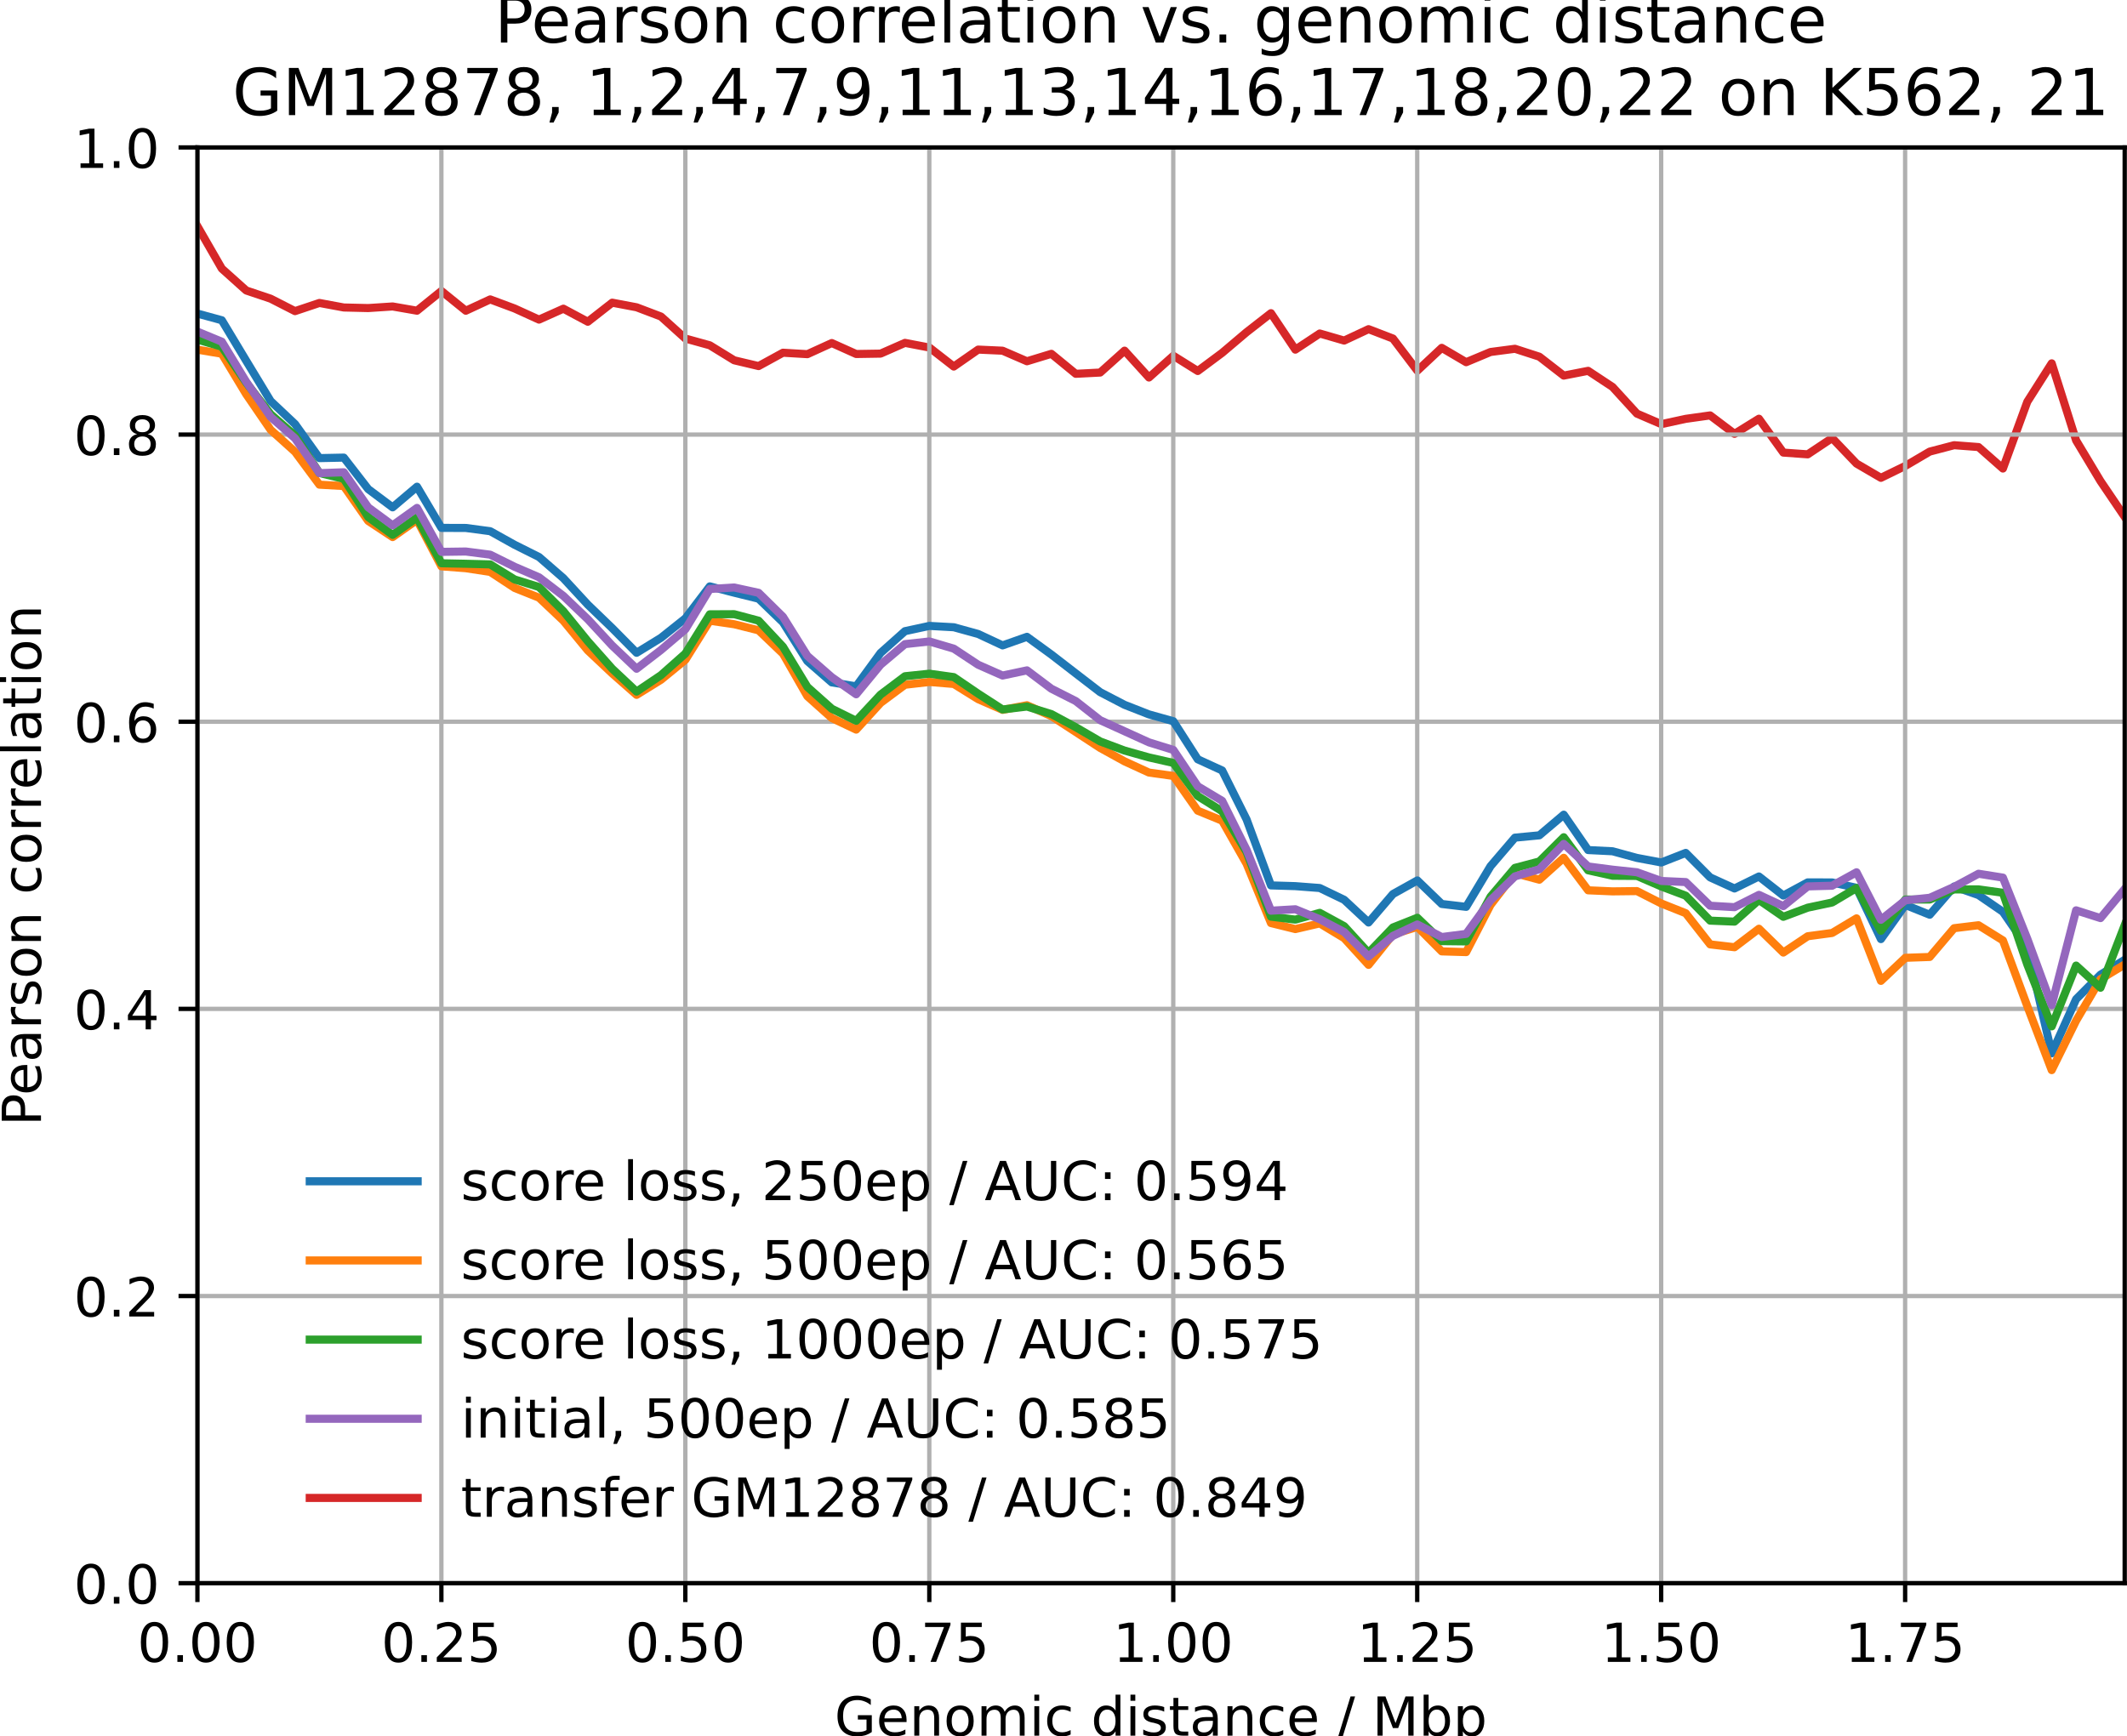
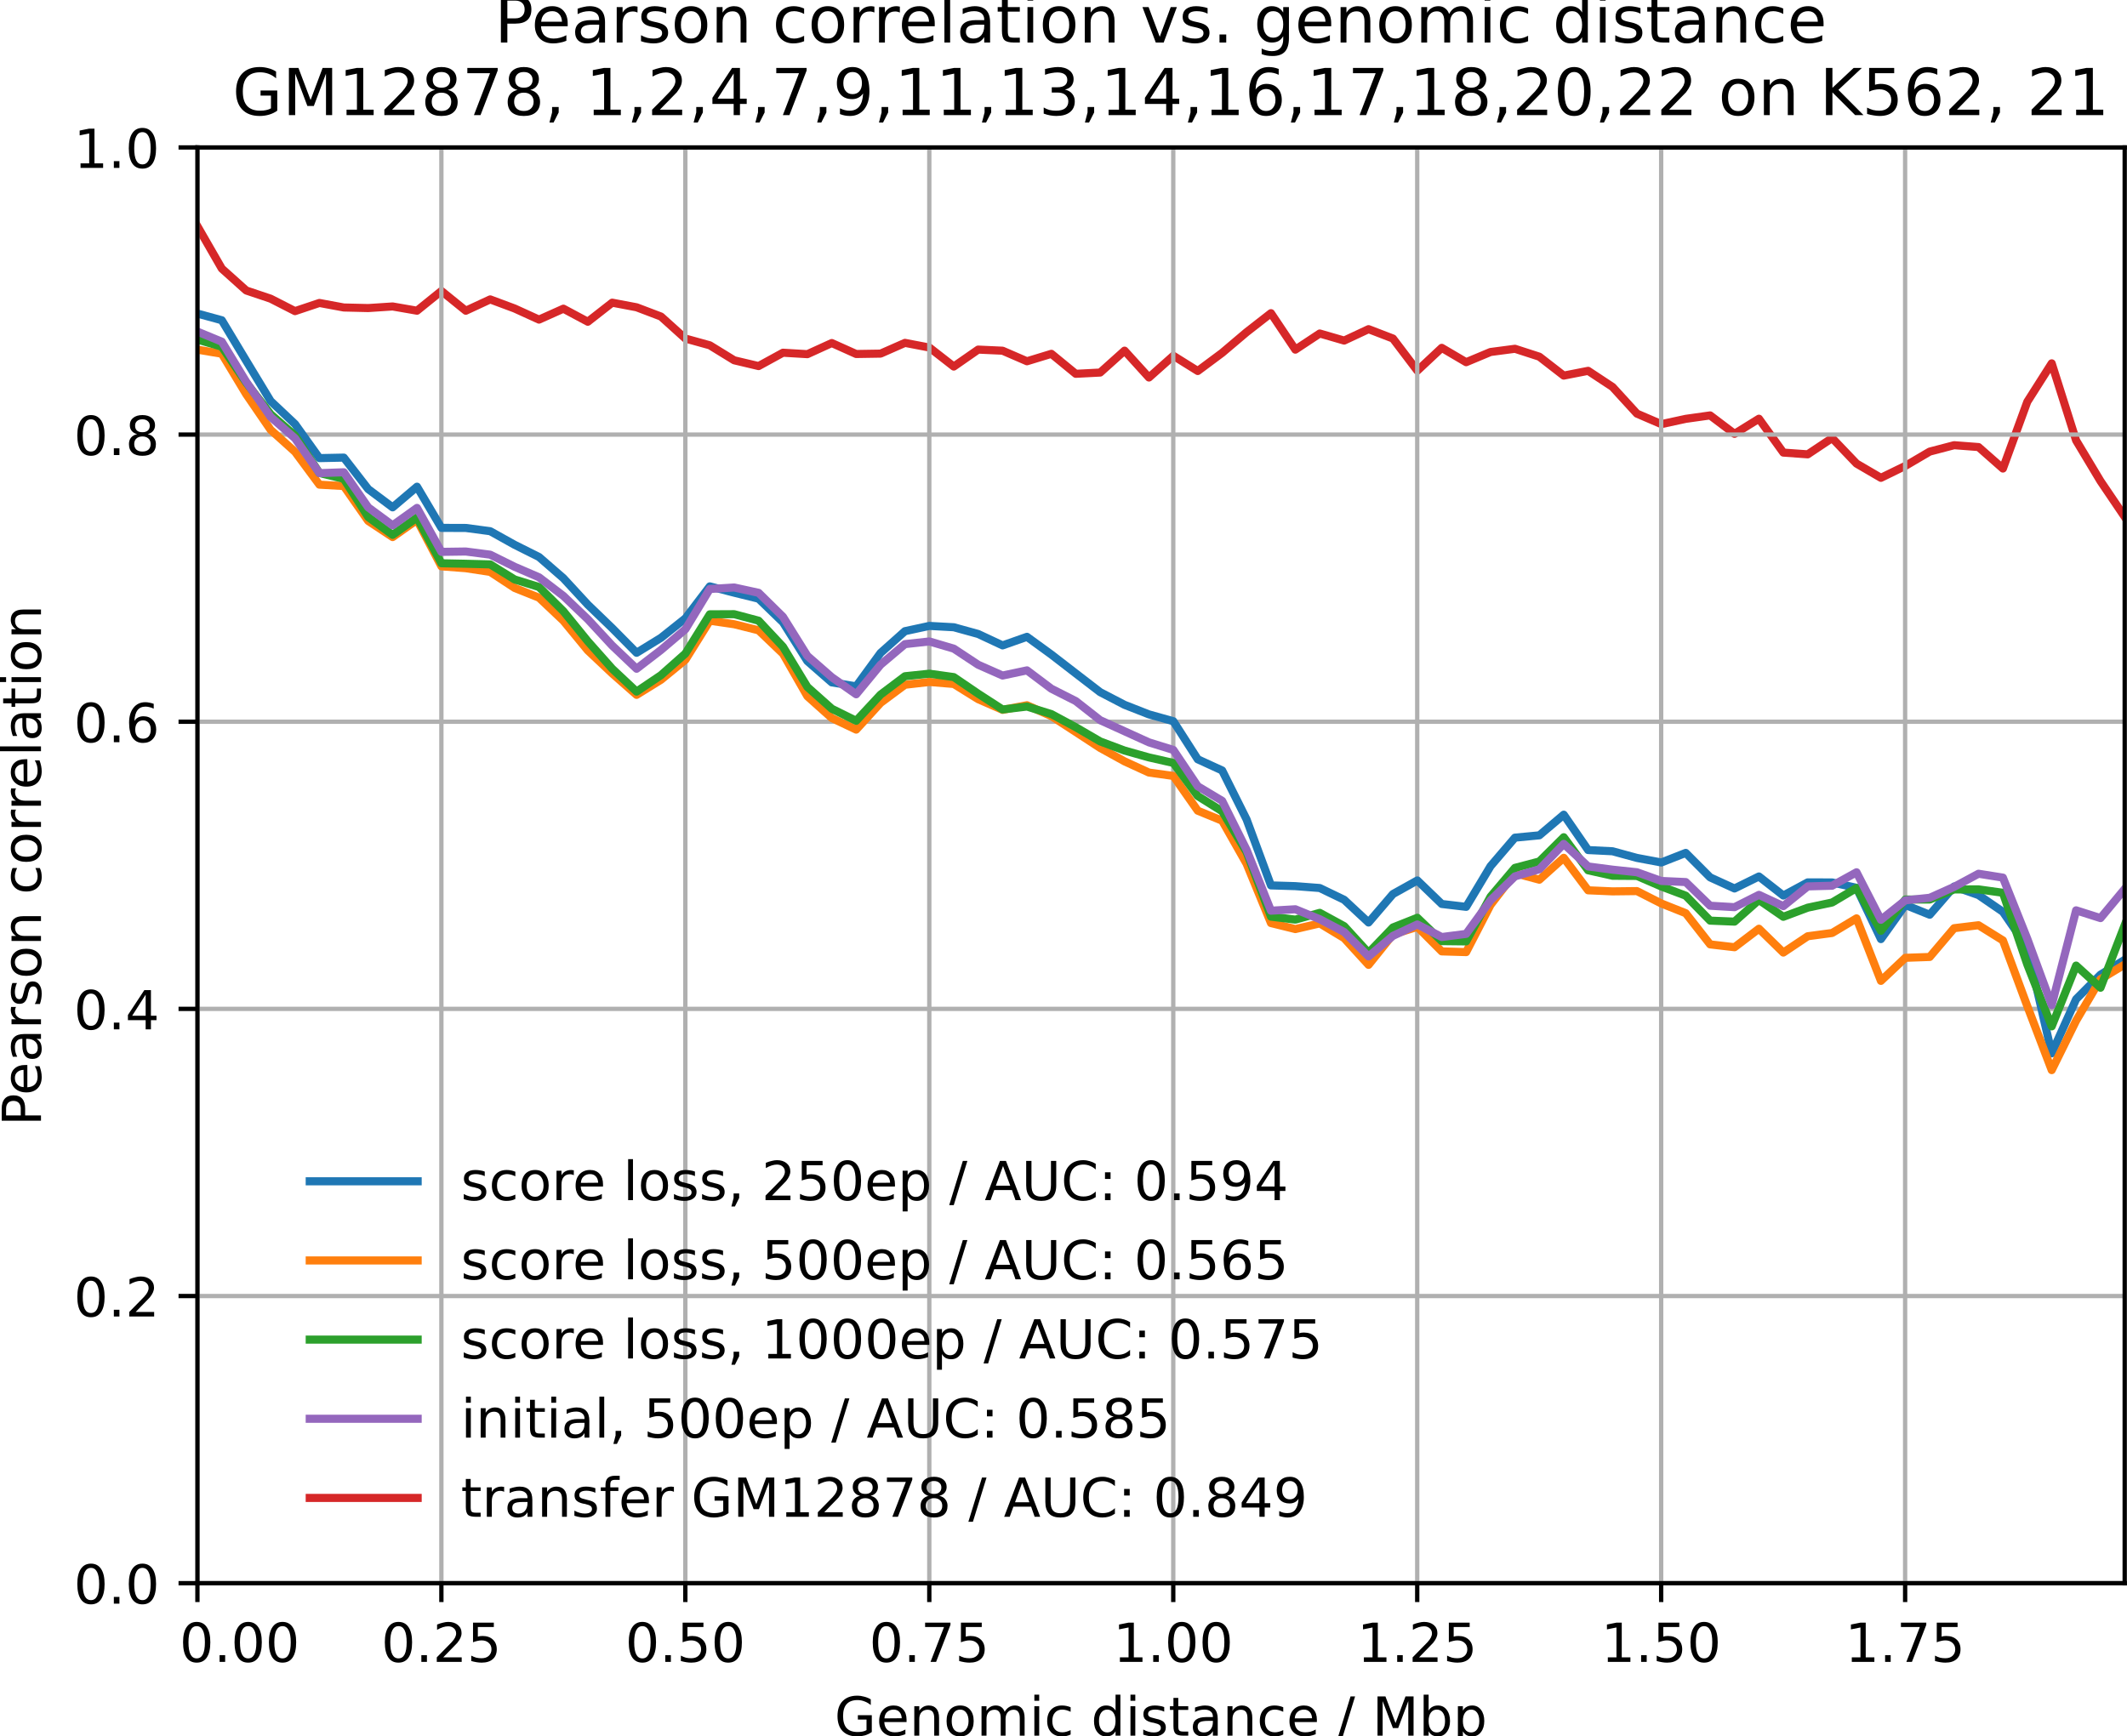
<svg xmlns="http://www.w3.org/2000/svg" version="1.1" id="svg2" xml:space="preserve" width="80mm" height="65.3mm" viewBox="0 0 302.362 246.803">
  <defs id="defs6">
    <clipPath clipPathUnits="userSpaceOnUse" id="clipPath22">
      <path d="M 57.6,38.016 H 414.72 V 304.128 H 57.6 Z" id="path20" />
    </clipPath>
    <clipPath clipPathUnits="userSpaceOnUse" id="clipPath40">
      <path d="M 57.6,38.016 H 414.72 V 304.128 H 57.6 Z" id="path38" />
    </clipPath>
    <clipPath clipPathUnits="userSpaceOnUse" id="clipPath58">
      <path d="M 57.6,38.016 H 414.72 V 304.128 H 57.6 Z" id="path56" />
    </clipPath>
    <clipPath clipPathUnits="userSpaceOnUse" id="clipPath76">
      <path d="M 57.6,38.016 H 414.72 V 304.128 H 57.6 Z" id="path74" />
    </clipPath>
    <clipPath clipPathUnits="userSpaceOnUse" id="clipPath94">
      <path d="M 57.6,38.016 H 414.72 V 304.128 H 57.6 Z" id="path92" />
    </clipPath>
    <clipPath clipPathUnits="userSpaceOnUse" id="clipPath112">
      <path d="M 57.6,38.016 H 414.72 V 304.128 H 57.6 Z" id="path110" />
    </clipPath>
    <clipPath clipPathUnits="userSpaceOnUse" id="clipPath130">
      <path d="M 57.6,38.016 H 414.72 V 304.128 H 57.6 Z" id="path128" />
    </clipPath>
    <clipPath clipPathUnits="userSpaceOnUse" id="clipPath148">
      <path d="M 57.6,38.016 H 414.72 V 304.128 H 57.6 Z" id="path146" />
    </clipPath>
    <clipPath clipPathUnits="userSpaceOnUse" id="clipPath170">
      <path d="M 57.6,38.016 H 414.72 V 304.128 H 57.6 Z" id="path168" />
    </clipPath>
    <clipPath clipPathUnits="userSpaceOnUse" id="clipPath188">
      <path d="M 57.6,38.016 H 414.72 V 304.128 H 57.6 Z" id="path186" />
    </clipPath>
    <clipPath clipPathUnits="userSpaceOnUse" id="clipPath206">
      <path d="M 57.6,38.016 H 414.72 V 304.128 H 57.6 Z" id="path204" />
    </clipPath>
    <clipPath clipPathUnits="userSpaceOnUse" id="clipPath224">
      <path d="M 57.6,38.016 H 414.72 V 304.128 H 57.6 Z" id="path222" />
    </clipPath>
    <clipPath clipPathUnits="userSpaceOnUse" id="clipPath242">
      <path d="M 57.6,38.016 H 414.72 V 304.128 H 57.6 Z" id="path240" />
    </clipPath>
    <clipPath clipPathUnits="userSpaceOnUse" id="clipPath260">
      <path d="M 57.6,38.016 H 414.72 V 304.128 H 57.6 Z" id="path258" />
    </clipPath>
    <clipPath clipPathUnits="userSpaceOnUse" id="clipPath282">
      <path d="M 57.6,38.016 H 414.72 V 304.128 H 57.6 Z" id="path280" />
    </clipPath>
    <clipPath clipPathUnits="userSpaceOnUse" id="clipPath292">
      <path d="M 57.6,38.016 H 414.72 V 304.128 H 57.6 Z" id="path290" />
    </clipPath>
    <clipPath clipPathUnits="userSpaceOnUse" id="clipPath302">
      <path d="M 57.6,38.016 H 414.72 V 304.128 H 57.6 Z" id="path300" />
    </clipPath>
    <clipPath clipPathUnits="userSpaceOnUse" id="clipPath312">
      <path d="M 57.6,38.016 H 414.72 V 304.128 H 57.6 Z" id="path310" />
    </clipPath>
    <clipPath clipPathUnits="userSpaceOnUse" id="clipPath322">
      <path d="M 57.6,38.016 H 414.72 V 304.128 H 57.6 Z" id="path320" />
    </clipPath>
  </defs>
  <g id="g10" transform="matrix(1.333333,0,0,-1.333333,-28.02396,443.5936)">
    <g id="g318" clip-path="url(#clipPath322)" style="stroke:#d62728;stroke-opacity:1" transform="matrix(0.575374,0,0,0.575374,8.924777,141.9838)">
      <path d="m 57.6,289.528 4.521,-7.857 4.521,-4.055 4.521,-1.52 4.521,-2.306 4.521,1.513 4.521,-0.84 4.521,-0.106 4.521,0.297 4.521,-0.786 4.521,3.653 4.521,-3.658 4.521,2.099 4.521,-1.685 4.521,-2.06 4.521,2.025 4.521,-2.421 4.521,3.535 4.521,-0.854 4.521,-1.718 4.521,-4.076 4.521,-1.254 4.521,-2.779 4.521,-1.071 4.521,2.477 4.521,-0.269 4.521,2.062 4.521,-2.031 4.521,0.071 4.521,1.991 4.521,-0.865 4.521,-3.524 4.521,3.144 4.521,-0.205 4.521,-1.959 4.521,1.38 4.521,-3.704 4.521,0.232 4.521,4.059 4.521,-4.977 4.521,4.027 4.521,-2.823 4.521,3.366 4.521,3.827 4.521,3.525 4.521,-6.758 4.521,2.993 4.521,-1.312 4.521,2.116 4.521,-1.736 4.521,-5.962 4.521,4.234 4.521,-2.659 4.521,1.891 4.521,0.595 4.521,-1.465 4.521,-3.506 4.521,0.884 4.521,-2.988 4.521,-4.945 4.521,-1.946 4.521,0.979 4.521,0.638 4.521,-3.415 4.521,2.8 4.521,-6.277 4.521,-0.323 4.521,3.015 4.521,-4.73 4.521,-2.641 4.521,2.208 4.521,2.656 4.521,1.185 4.521,-0.343 4.521,-3.983 4.521,12.383 4.521,7.115 4.521,-14.288 4.521,-7.538 4.521,-6.679" style="fill:none;stroke:#d62728;stroke-width:1.5;stroke-linecap:square;stroke-linejoin:round;stroke-miterlimit:10;stroke-dasharray:none;stroke-opacity:1" id="path324" />
    </g>
    <g id="g16" transform="matrix(0.575374,0,0,0.575374,8.924777,141.9838)">
      <g id="g18" clip-path="url(#clipPath22)">
        <path d="M 57.6,38.016 V 304.128" style="fill:none;stroke:#b0b0b0;stroke-width:0.8;stroke-linecap:square;stroke-linejoin:round;stroke-miterlimit:10;stroke-dasharray:none;stroke-opacity:1" id="path24" />
      </g>
    </g>
    <path d="m 42.066,163.857 v -2.014" style="fill:#000000;fill-opacity:1;fill-rule:nonzero;stroke:#000000;stroke-width:0.46;stroke-linecap:butt;stroke-linejoin:round;stroke-miterlimit:10;stroke-dasharray:none;stroke-opacity:1" id="path28" />
-     <text transform="scale(1,-1)" style="font-variant:normal;font-weight:normal;font-size:5.754px;font-family:'DejaVu Sans';-inkscape-font-specification:DejaVuSans;writing-mode:lr-tb;fill:#000000;fill-opacity:1;fill-rule:nonzero;stroke:none;stroke-width:0.575" id="text32" x="35.661" y="-155.46">
-       <tspan x="35.661 39.32 41.15 44.809" y="-155.46" id="tspan30" style="stroke-width:0.575">0.00</tspan>
+     <text transform="scale(1,-1)" style="font-variant:normal;font-weight:normal;font-size:5.754px;font-family:'DejaVu Sans';-inkscape-font-specification:DejaVuSans;writing-mode:lr-tb;fill:#000000;fill-opacity:1;fill-rule:nonzero;stroke:none;stroke-width:0.575" id="text32" x="40.161" y="-155.46">
+       <tspan x="40.161 43.82 45.65 49.309" y="-155.46" id="tspan30" style="stroke-width:0.575">0.00</tspan>
    </text>
    <g id="g34" transform="matrix(0.575374,0,0,0.575374,8.924777,141.9838)">
      <g id="g36" clip-path="url(#clipPath40)">
        <path d="M 102.805,38.016 V 304.128" style="fill:none;stroke:#b0b0b0;stroke-width:0.8;stroke-linecap:square;stroke-linejoin:round;stroke-miterlimit:10;stroke-dasharray:none;stroke-opacity:1" id="path42" />
      </g>
    </g>
    <path d="m 68.076,163.857 v -2.014" style="fill:#000000;fill-opacity:1;fill-rule:nonzero;stroke:#000000;stroke-width:0.46;stroke-linecap:butt;stroke-linejoin:round;stroke-miterlimit:10;stroke-dasharray:none;stroke-opacity:1" id="path46" />
    <text transform="scale(1,-1)" style="font-variant:normal;font-weight:normal;font-size:5.754px;font-family:'DejaVu Sans';-inkscape-font-specification:DejaVuSans;writing-mode:lr-tb;fill:#000000;fill-opacity:1;fill-rule:nonzero;stroke:none;stroke-width:0.575" id="text50" x="61.671" y="-155.46">
      <tspan x="61.671 65.33 67.16 70.819" y="-155.46" id="tspan48" style="stroke-width:0.575">0.25</tspan>
    </text>
    <g id="g52" transform="matrix(0.575374,0,0,0.575374,8.924777,141.9838)">
      <g id="g54" clip-path="url(#clipPath58)">
        <path d="M 148.01,38.016 V 304.128" style="fill:none;stroke:#b0b0b0;stroke-width:0.8;stroke-linecap:square;stroke-linejoin:round;stroke-miterlimit:10;stroke-dasharray:none;stroke-opacity:1" id="path60" />
      </g>
    </g>
    <path d="m 94.086,163.857 v -2.014" style="fill:#000000;fill-opacity:1;fill-rule:nonzero;stroke:#000000;stroke-width:0.46;stroke-linecap:butt;stroke-linejoin:round;stroke-miterlimit:10;stroke-dasharray:none;stroke-opacity:1" id="path64" />
    <text transform="scale(1,-1)" style="font-variant:normal;font-weight:normal;font-size:5.754px;font-family:'DejaVu Sans';-inkscape-font-specification:DejaVuSans;writing-mode:lr-tb;fill:#000000;fill-opacity:1;fill-rule:nonzero;stroke:none;stroke-width:0.575" id="text68" x="87.68" y="-155.46">
      <tspan x="87.68 91.34 93.169 96.829" y="-155.46" id="tspan66" style="stroke-width:0.575">0.50</tspan>
    </text>
    <g id="g70" transform="matrix(0.575374,0,0,0.575374,8.924777,141.9838)">
      <g id="g72" clip-path="url(#clipPath76)">
        <path d="M 193.215,38.016 V 304.128" style="fill:none;stroke:#b0b0b0;stroke-width:0.8;stroke-linecap:square;stroke-linejoin:round;stroke-miterlimit:10;stroke-dasharray:none;stroke-opacity:1" id="path78" />
      </g>
    </g>
    <path d="m 120.096,163.857 v -2.014" style="fill:#000000;fill-opacity:1;fill-rule:nonzero;stroke:#000000;stroke-width:0.46;stroke-linecap:butt;stroke-linejoin:round;stroke-miterlimit:10;stroke-dasharray:none;stroke-opacity:1" id="path82" />
    <text transform="scale(1,-1)" style="font-variant:normal;font-weight:normal;font-size:5.754px;font-family:'DejaVu Sans';-inkscape-font-specification:DejaVuSans;writing-mode:lr-tb;fill:#000000;fill-opacity:1;fill-rule:nonzero;stroke:none;stroke-width:0.575" id="text86" x="113.69" y="-155.46">
      <tspan x="113.69 117.35 119.179 122.839" y="-155.46" id="tspan84" style="stroke-width:0.575">0.75</tspan>
    </text>
    <g id="g88" transform="matrix(0.575374,0,0,0.575374,8.924777,141.9838)">
      <g id="g90" clip-path="url(#clipPath94)">
        <path d="M 238.42,38.016 V 304.128" style="fill:none;stroke:#b0b0b0;stroke-width:0.8;stroke-linecap:square;stroke-linejoin:round;stroke-miterlimit:10;stroke-dasharray:none;stroke-opacity:1" id="path96" />
      </g>
    </g>
    <path d="m 146.106,163.857 v -2.014" style="fill:#000000;fill-opacity:1;fill-rule:nonzero;stroke:#000000;stroke-width:0.46;stroke-linecap:butt;stroke-linejoin:round;stroke-miterlimit:10;stroke-dasharray:none;stroke-opacity:1" id="path100" />
    <text transform="scale(1,-1)" style="font-variant:normal;font-weight:normal;font-size:5.754px;font-family:'DejaVu Sans';-inkscape-font-specification:DejaVuSans;writing-mode:lr-tb;fill:#000000;fill-opacity:1;fill-rule:nonzero;stroke:none;stroke-width:0.575" id="text104" x="139.7" y="-155.46">
      <tspan x="139.7 143.359 145.189 148.849" y="-155.46" id="tspan102" style="stroke-width:0.575">1.00</tspan>
    </text>
    <g id="g106" transform="matrix(0.575374,0,0,0.575374,8.924777,141.9838)">
      <g id="g108" clip-path="url(#clipPath112)">
        <path d="M 283.625,38.016 V 304.128" style="fill:none;stroke:#b0b0b0;stroke-width:0.8;stroke-linecap:square;stroke-linejoin:round;stroke-miterlimit:10;stroke-dasharray:none;stroke-opacity:1" id="path114" />
      </g>
    </g>
    <path d="m 172.115,163.857 v -2.014" style="fill:#000000;fill-opacity:1;fill-rule:nonzero;stroke:#000000;stroke-width:0.46;stroke-linecap:butt;stroke-linejoin:round;stroke-miterlimit:10;stroke-dasharray:none;stroke-opacity:1" id="path118" />
    <text transform="scale(1,-1)" style="font-variant:normal;font-weight:normal;font-size:5.754px;font-family:'DejaVu Sans';-inkscape-font-specification:DejaVuSans;writing-mode:lr-tb;fill:#000000;fill-opacity:1;fill-rule:nonzero;stroke:none;stroke-width:0.575" id="text122" x="165.71" y="-155.46">
      <tspan x="165.71 169.369 171.199 174.858" y="-155.46" id="tspan120" style="stroke-width:0.575">1.25</tspan>
    </text>
    <g id="g124" transform="matrix(0.575374,0,0,0.575374,8.924777,141.9838)">
      <g id="g126" clip-path="url(#clipPath130)">
        <path d="M 328.83,38.016 V 304.128" style="fill:none;stroke:#b0b0b0;stroke-width:0.8;stroke-linecap:square;stroke-linejoin:round;stroke-miterlimit:10;stroke-dasharray:none;stroke-opacity:1" id="path132" />
      </g>
    </g>
    <path d="m 198.125,163.857 v -2.014" style="fill:#000000;fill-opacity:1;fill-rule:nonzero;stroke:#000000;stroke-width:0.46;stroke-linecap:butt;stroke-linejoin:round;stroke-miterlimit:10;stroke-dasharray:none;stroke-opacity:1" id="path136" />
    <text transform="scale(1,-1)" style="font-variant:normal;font-weight:normal;font-size:5.754px;font-family:'DejaVu Sans';-inkscape-font-specification:DejaVuSans;writing-mode:lr-tb;fill:#000000;fill-opacity:1;fill-rule:nonzero;stroke:none;stroke-width:0.575" id="text140" x="191.72" y="-155.46">
      <tspan x="191.72 195.379 197.209 200.868" y="-155.46" id="tspan138" style="stroke-width:0.575">1.50</tspan>
    </text>
    <g id="g142" transform="matrix(0.575374,0,0,0.575374,8.924777,141.9838)">
      <g id="g144" clip-path="url(#clipPath148)">
        <path d="M 374.035,38.016 V 304.128" style="fill:none;stroke:#b0b0b0;stroke-width:0.8;stroke-linecap:square;stroke-linejoin:round;stroke-miterlimit:10;stroke-dasharray:none;stroke-opacity:1" id="path150" />
      </g>
    </g>
    <path d="m 224.135,163.857 v -2.014" style="fill:#000000;fill-opacity:1;fill-rule:nonzero;stroke:#000000;stroke-width:0.46;stroke-linecap:butt;stroke-linejoin:round;stroke-miterlimit:10;stroke-dasharray:none;stroke-opacity:1" id="path154" />
    <text transform="scale(1,-1)" style="font-variant:normal;font-weight:normal;font-size:5.754px;font-family:'DejaVu Sans';-inkscape-font-specification:DejaVuSans;writing-mode:lr-tb;fill:#000000;fill-opacity:1;fill-rule:nonzero;stroke:none;stroke-width:0.575" id="text158" x="217.729" y="-155.46">
      <tspan x="217.729 221.389 223.219 226.878" y="-155.46" id="tspan156" style="stroke-width:0.575">1.75</tspan>
    </text>
    <text transform="scale(1,-1)" style="font-variant:normal;font-weight:normal;font-size:5.754px;font-family:'DejaVu Sans';-inkscape-font-specification:DejaVuSans;writing-mode:lr-tb;fill:#000000;fill-opacity:1;fill-rule:nonzero;stroke:none;stroke-width:0.575" id="text162" x="109.981" y="-147.594">
      <tspan x="109.981 114.441 117.979 121.627 125.148 130.752 132.352 135.517 137.346 141 142.599 145.597 147.853 151.38 155.028 158.192 161.731 163.56 165.499 167.329 172.294 175.948" y="-147.594" id="tspan160" style="stroke-width:0.575">Genomic distance / Mbp</tspan>
    </text>
    <g id="g164" transform="matrix(0.575374,0,0,0.575374,8.924777,141.9838)">
      <g id="g166" clip-path="url(#clipPath170)">
        <path d="M 57.6,38.016 H 414.72" style="fill:none;stroke:#b0b0b0;stroke-width:0.8;stroke-linecap:square;stroke-linejoin:round;stroke-miterlimit:10;stroke-dasharray:none;stroke-opacity:1" id="path172" />
      </g>
    </g>
    <path d="M 42.066,163.857 H 40.053" style="fill:#000000;fill-opacity:1;fill-rule:nonzero;stroke:#000000;stroke-width:0.46;stroke-linecap:butt;stroke-linejoin:round;stroke-miterlimit:10;stroke-dasharray:none;stroke-opacity:1" id="path176" />
    <text transform="scale(1,-1)" style="font-variant:normal;font-weight:normal;font-size:5.754px;font-family:'DejaVu Sans';-inkscape-font-specification:DejaVuSans;writing-mode:lr-tb;fill:#000000;fill-opacity:1;fill-rule:nonzero;stroke:none;stroke-width:0.575" id="text180" x="28.887" y="-161.673">
      <tspan x="28.887 32.546 34.376" y="-161.673" id="tspan178" style="stroke-width:0.575">0.0</tspan>
    </text>
    <g id="g182" transform="matrix(0.575374,0,0,0.575374,8.924777,141.9838)">
      <g id="g184" clip-path="url(#clipPath188)">
        <path d="M 57.6,91.238 H 414.72" style="fill:none;stroke:#b0b0b0;stroke-width:0.8;stroke-linecap:square;stroke-linejoin:round;stroke-miterlimit:10;stroke-dasharray:none;stroke-opacity:1" id="path190" />
      </g>
    </g>
    <path d="M 42.066,194.48 H 40.053" style="fill:#000000;fill-opacity:1;fill-rule:nonzero;stroke:#000000;stroke-width:0.46;stroke-linecap:butt;stroke-linejoin:round;stroke-miterlimit:10;stroke-dasharray:none;stroke-opacity:1" id="path194" />
    <text transform="scale(1,-1)" style="font-variant:normal;font-weight:normal;font-size:5.754px;font-family:'DejaVu Sans';-inkscape-font-specification:DejaVuSans;writing-mode:lr-tb;fill:#000000;fill-opacity:1;fill-rule:nonzero;stroke:none;stroke-width:0.575" id="text198" x="28.887" y="-192.296">
      <tspan x="28.887 32.546 34.376" y="-192.296" id="tspan196" style="stroke-width:0.575">0.2</tspan>
    </text>
    <g id="g200" transform="matrix(0.575374,0,0,0.575374,8.924777,141.9838)">
      <g id="g202" clip-path="url(#clipPath206)">
        <path d="M 57.6,144.461 H 414.72" style="fill:none;stroke:#b0b0b0;stroke-width:0.8;stroke-linecap:square;stroke-linejoin:round;stroke-miterlimit:10;stroke-dasharray:none;stroke-opacity:1" id="path208" />
      </g>
    </g>
    <path d="M 42.066,225.103 H 40.053" style="fill:#000000;fill-opacity:1;fill-rule:nonzero;stroke:#000000;stroke-width:0.46;stroke-linecap:butt;stroke-linejoin:round;stroke-miterlimit:10;stroke-dasharray:none;stroke-opacity:1" id="path212" />
    <text transform="scale(1,-1)" style="font-variant:normal;font-weight:normal;font-size:5.754px;font-family:'DejaVu Sans';-inkscape-font-specification:DejaVuSans;writing-mode:lr-tb;fill:#000000;fill-opacity:1;fill-rule:nonzero;stroke:none;stroke-width:0.575" id="text216" x="28.887" y="-222.918">
      <tspan x="28.887 32.546 34.376" y="-222.918" id="tspan214" style="stroke-width:0.575">0.4</tspan>
    </text>
    <g id="g218" transform="matrix(0.575374,0,0,0.575374,8.924777,141.9838)">
      <g id="g220" clip-path="url(#clipPath224)">
        <path d="M 57.6,197.683 H 414.72" style="fill:none;stroke:#b0b0b0;stroke-width:0.8;stroke-linecap:square;stroke-linejoin:round;stroke-miterlimit:10;stroke-dasharray:none;stroke-opacity:1" id="path226" />
      </g>
    </g>
    <path d="M 42.066,255.726 H 40.053" style="fill:#000000;fill-opacity:1;fill-rule:nonzero;stroke:#000000;stroke-width:0.46;stroke-linecap:butt;stroke-linejoin:round;stroke-miterlimit:10;stroke-dasharray:none;stroke-opacity:1" id="path230" />
    <text transform="scale(1,-1)" style="font-variant:normal;font-weight:normal;font-size:5.754px;font-family:'DejaVu Sans';-inkscape-font-specification:DejaVuSans;writing-mode:lr-tb;fill:#000000;fill-opacity:1;fill-rule:nonzero;stroke:none;stroke-width:0.575" id="text234" x="28.887" y="-253.541">
      <tspan x="28.887 32.546 34.376" y="-253.541" id="tspan232" style="stroke-width:0.575">0.6</tspan>
    </text>
    <g id="g236" transform="matrix(0.575374,0,0,0.575374,8.924777,141.9838)">
      <g id="g238" clip-path="url(#clipPath242)">
        <path d="M 57.6,250.906 H 414.72" style="fill:none;stroke:#b0b0b0;stroke-width:0.8;stroke-linecap:square;stroke-linejoin:round;stroke-miterlimit:10;stroke-dasharray:none;stroke-opacity:1" id="path244" />
      </g>
    </g>
    <path d="M 42.066,286.348 H 40.053" style="fill:#000000;fill-opacity:1;fill-rule:nonzero;stroke:#000000;stroke-width:0.46;stroke-linecap:butt;stroke-linejoin:round;stroke-miterlimit:10;stroke-dasharray:none;stroke-opacity:1" id="path248" />
    <text transform="scale(1,-1)" style="font-variant:normal;font-weight:normal;font-size:5.754px;font-family:'DejaVu Sans';-inkscape-font-specification:DejaVuSans;writing-mode:lr-tb;fill:#000000;fill-opacity:1;fill-rule:nonzero;stroke:none;stroke-width:0.575" id="text252" x="28.887" y="-284.164">
      <tspan x="28.887 32.546 34.376" y="-284.164" id="tspan250" style="stroke-width:0.575">0.8</tspan>
    </text>
    <g id="g254" transform="matrix(0.575374,0,0,0.575374,8.924777,141.9838)">
      <g id="g256" clip-path="url(#clipPath260)">
        <path d="M 57.6,304.128 H 414.72" style="fill:none;stroke:#b0b0b0;stroke-width:0.8;stroke-linecap:square;stroke-linejoin:round;stroke-miterlimit:10;stroke-dasharray:none;stroke-opacity:1" id="path262" />
      </g>
    </g>
    <path d="M 42.066,316.971 H 40.053" style="fill:#000000;fill-opacity:1;fill-rule:nonzero;stroke:#000000;stroke-width:0.46;stroke-linecap:butt;stroke-linejoin:round;stroke-miterlimit:10;stroke-dasharray:none;stroke-opacity:1" id="path266" />
    <text transform="scale(1,-1)" style="font-variant:normal;font-weight:normal;font-size:5.754px;font-family:'DejaVu Sans';-inkscape-font-specification:DejaVuSans;writing-mode:lr-tb;fill:#000000;fill-opacity:1;fill-rule:nonzero;stroke:none;stroke-width:0.575" id="text270" x="28.887" y="-314.787">
      <tspan x="28.887 32.546 34.376" y="-314.787" id="tspan268" style="stroke-width:0.575">1.0</tspan>
    </text>
    <text transform="matrix(0,1,1,0,0,0)" style="font-variant:normal;font-weight:normal;font-size:5.754px;font-family:'DejaVu Sans';-inkscape-font-specification:DejaVuSans;writing-mode:lr-tb;fill:#000000;fill-opacity:1;fill-rule:nonzero;stroke:none;stroke-width:0.575" id="text274" x="212.617" y="25.389">
      <tspan x="212.617 216.086 219.625 223.152 225.516 228.514 232.035 235.683 237.513 240.678 244.199 246.564 248.928 252.467 254.066 257.594 259.849 261.449 264.97" y="25.389" id="tspan272" style="stroke-width:0.575">Pearson correlation</tspan>
    </text>
    <g id="g278" clip-path="url(#clipPath282)" transform="matrix(0.575374,0,0,0.575374,8.924777,141.9838)">
      <path d="m 57.6,273.333 4.521,-1.235 4.521,-7.514 4.521,-7.465 4.521,-4.263 4.521,-6.311 4.521,0.094 4.521,-5.836 4.521,-3.384 4.521,3.829 4.521,-7.634 4.521,-0.016 4.521,-0.599 4.521,-2.519 4.521,-2.262 4.521,-3.929 4.521,-4.901 4.521,-4.355 4.521,-4.572 4.521,2.777 4.521,3.604 4.521,5.93 4.521,-1.17 4.521,-1.111 4.521,-4.377 4.521,-7.193 4.521,-3.947 4.521,-0.733 4.521,6.194 4.521,4.036 4.521,0.974 4.521,-0.248 4.521,-1.249 4.521,-2.116 4.521,1.591 4.521,-3.286 4.521,-3.494 4.521,-3.478 4.521,-2.35 4.521,-1.772 4.521,-1.267 4.521,-7.054 4.521,-2.071 4.521,-9.064 4.521,-12.239 4.521,-0.137 4.521,-0.347 4.521,-2.178 4.521,-4.215 4.521,5.276 4.521,2.521 4.521,-4.362 4.521,-0.534 4.521,7.543 4.521,5.284 4.521,0.43 4.521,3.827 4.521,-6.557 4.521,-0.224 4.521,-1.233 4.521,-0.846 4.521,1.775 4.521,-4.535 4.521,-2.06 4.521,2.227 4.521,-3.535 4.521,2.44 4.521,-0.013 4.521,-0.993 4.521,-9.506 4.521,6.329 4.521,-1.814 4.521,5.227 4.521,-1.583 4.521,-3.106 4.521,-6.588 4.521,-19.644 4.521,10.041 4.521,4.546 4.521,2.777" style="fill:none;stroke:#1f77b4;stroke-width:1.5;stroke-linecap:square;stroke-linejoin:round;stroke-miterlimit:10;stroke-dasharray:none;stroke-opacity:1" id="path284" />
    </g>
    <g id="g288" clip-path="url(#clipPath292)" transform="matrix(0.575374,0,0,0.575374,8.924777,141.9838)">
      <path d="m 57.6,266.644 4.521,-0.753 4.521,-7.498 4.521,-6.604 4.521,-4.064 4.521,-6.102 4.521,-0.256 4.521,-6.465 4.521,-2.994 4.521,3.183 4.521,-8.609 4.521,-0.343 4.521,-0.685 4.521,-2.97 4.521,-1.807 4.521,-4.272 4.521,-5.499 4.521,-4.263 4.521,-3.98 4.521,2.801 4.521,3.697 4.521,7.246 4.521,-0.653 4.521,-1.131 4.521,-4.325 4.521,-7.889 4.521,-4.042 4.521,-2.143 4.521,4.955 4.521,3.358 4.521,0.517 4.521,-0.374 4.521,-2.814 4.521,-1.98 4.521,0.857 4.521,-2.017 4.521,-2.941 4.521,-2.958 4.521,-2.492 4.521,-2.075 4.521,-0.623 4.521,-6.444 4.521,-1.852 4.521,-7.969 4.521,-11.005 4.521,-1.114 4.521,1.051 4.521,-2.726 4.521,-4.956 4.521,5.632 4.521,1.408 4.521,-4.544 4.521,-0.134 4.521,8.751 4.521,5.869 4.521,-1.2 4.521,4.059 4.521,-6.025 4.521,-0.196 4.521,0.052 4.521,-2.298 4.521,-1.801 4.521,-5.779 4.521,-0.528 4.521,3.43 4.521,-4.418 4.521,3.023 4.521,0.605 4.521,2.712 4.521,-11.588 4.521,4.275 4.521,0.157 4.521,5.332 4.521,0.55 4.521,-2.815 4.521,-12.19 4.521,-11.85 4.521,9.161 4.521,7.695 4.521,2.74" style="fill:none;stroke:#ff7f0e;stroke-width:1.5;stroke-linecap:square;stroke-linejoin:round;stroke-miterlimit:10;stroke-dasharray:none;stroke-opacity:1" id="path294" />
    </g>
    <g id="g298" clip-path="url(#clipPath302)" transform="matrix(0.575374,0,0,0.575374,8.924777,141.9838)">
      <path d="m 57.6,268.51 4.521,-1.319 4.521,-6.658 4.521,-5.849 4.521,-3.961 4.521,-6.939 4.521,-1.087 4.521,-7.077 4.521,-3.301 4.521,3.208 4.521,-8.474 4.521,-0.091 4.521,-0.115 4.521,-2.792 4.521,-1.402 4.521,-4.487 4.521,-5.565 4.521,-5.093 4.521,-4.242 4.521,3.046 4.521,4.007 4.521,7.274 4.521,0.022 4.521,-1.202 4.521,-4.832 4.521,-7.455 4.521,-4.034 4.521,-2.237 4.521,4.857 4.521,3.405 4.521,0.472 4.521,-0.632 4.521,-3.077 4.521,-2.927 4.521,0.542 4.521,-1.394 4.521,-2.434 4.521,-2.633 4.521,-1.694 4.521,-1.271 4.521,-1.022 4.521,-6.138 4.521,-2.823 4.521,-7.542 4.521,-11.989 4.521,-0.548 4.521,1.254 4.521,-2.464 4.521,-4.949 4.521,4.706 4.521,1.794 4.521,-4.329 4.521,-0.051 4.521,8.286 4.521,5.343 4.521,1.188 4.521,4.492 4.521,-6.13 4.521,-1.013 4.521,-0.032 4.521,-1.954 4.521,-1.702 4.521,-4.628 4.521,-0.184 4.521,4.011 4.521,-3.117 4.521,1.693 4.521,0.958 4.521,2.683 4.521,-7.933 4.521,5.798 4.521,-0.001 4.521,1.875 4.521,0.01 4.521,-0.628 4.521,-13.311 4.521,-11.453 4.521,11.268 4.521,-4.107 4.521,11.695" style="fill:none;stroke:#2ca02c;stroke-width:1.5;stroke-linecap:square;stroke-linejoin:round;stroke-miterlimit:10;stroke-dasharray:none;stroke-opacity:1" id="path304" />
    </g>
    <g id="g308" clip-path="url(#clipPath312)" style="stroke:#9467bd;stroke-opacity:1" transform="matrix(0.575374,0,0,0.575374,8.924777,141.9838)">
      <path d="m 57.6,269.986 4.521,-1.863 4.521,-7.438 4.521,-6.502 4.521,-3.962 4.521,-6.462 4.521,0.161 4.521,-6.506 4.521,-3.334 4.521,3.236 4.521,-8.146 4.521,0.064 4.521,-0.586 4.521,-2.243 4.521,-1.949 4.521,-3.453 4.521,-4.321 4.521,-4.883 4.521,-4.294 4.521,3.48 4.521,3.837 4.521,7.462 4.521,0.281 4.521,-0.985 4.521,-4.453 4.521,-7.24 4.521,-3.952 4.521,-3.164 4.521,5.482 4.521,3.817 4.521,0.494 4.521,-1.332 4.521,-2.986 4.521,-2 4.521,0.96 4.521,-3.404 4.521,-2.288 4.521,-3.545 4.521,-2.055 4.521,-2.056 4.521,-1.404 4.521,-6.732 4.521,-2.705 4.521,-9.064 4.521,-11.295 4.521,0.268 4.521,-1.843 4.521,-2.37 4.521,-4.535 4.521,3.817 4.521,2.112 4.521,-2.328 4.521,0.583 4.521,6.225 4.521,4.435 4.521,1.314 4.521,4.707 4.521,-4.186 4.521,-0.592 4.521,-0.479 4.521,-1.615 4.521,-0.204 4.521,-4.387 4.521,-0.266 4.521,2.28 4.521,-2.089 4.521,3.657 4.521,0.126 4.521,2.494 4.521,-8.808 4.521,3.603 4.521,0.477 4.521,2.023 4.521,2.433 4.521,-0.719 4.521,-11.336 4.521,-12.297 4.521,17.569 4.521,-1.439 4.521,5.44" style="fill:none;stroke:#9467bd;stroke-width:1.5;stroke-linecap:square;stroke-linejoin:round;stroke-miterlimit:10;stroke-dasharray:none;stroke-opacity:1" id="path314" />
    </g>
    <path d="M 42.066,163.857 V 316.971" style="fill:none;stroke:#000000;stroke-width:0.46;stroke-linecap:square;stroke-linejoin:miter;stroke-miterlimit:10;stroke-dasharray:none;stroke-opacity:1" id="path328" />
    <path d="M 247.544,163.857 V 316.971" style="fill:none;stroke:#000000;stroke-width:0.46;stroke-linecap:square;stroke-linejoin:miter;stroke-miterlimit:10;stroke-dasharray:none;stroke-opacity:1" id="path330" />
    <path d="M 42.066,163.857 H 247.544" style="fill:none;stroke:#000000;stroke-width:0.46;stroke-linecap:square;stroke-linejoin:miter;stroke-miterlimit:10;stroke-dasharray:none;stroke-opacity:1" id="path332" />
    <path d="M 42.066,316.971 H 247.544" style="fill:none;stroke:#000000;stroke-width:0.46;stroke-linecap:square;stroke-linejoin:miter;stroke-miterlimit:10;stroke-dasharray:none;stroke-opacity:1" id="path334" />
    <text transform="scale(1,-1)" style="font-variant:normal;font-weight:normal;font-size:6.904px;font-family:'DejaVu Sans';-inkscape-font-specification:DejaVuSans;writing-mode:lr-tb;fill:#000000;fill-opacity:1;fill-rule:nonzero;stroke:none;stroke-width:0.575" id="text338" x="73.751" y="-328.162">
      <tspan x="73.751 77.914 82.161 86.393 89.231 92.828 97.054 101.431 103.627 107.424 111.65 114.487 117.325 121.571 123.491 127.723 130.43 132.349 136.575 140.952 143.148 147.235 150.833 153.028 155.224 159.608 163.854 168.232 172.457 179.182 181.102 184.899 187.095 191.479 193.399 196.996 199.703 203.935 208.312 212.11" y="-328.162" id="tspan336" style="stroke-width:0.575">Pearson correlation vs. genomic distance</tspan>
    </text>
    <text transform="scale(1,-1)" style="font-variant:normal;font-weight:normal;font-size:6.904px;font-family:'DejaVu Sans';-inkscape-font-specification:DejaVuSans;writing-mode:lr-tb;fill:#000000;fill-opacity:1;fill-rule:nonzero;stroke:none;stroke-width:0.575" id="text342" x="45.798" y="-320.423">
      <tspan x="45.798 51.149 57.107 61.499 65.89 70.281 74.672 79.064 81.259 83.455 87.846 90.042 94.433 96.629 101.02 103.216 107.607 109.802 114.194 116.389 120.781 125.172 127.367 131.759 136.15 138.346 142.737 147.128 149.324 153.715 158.106 160.302 164.693 169.084 171.28 175.671 180.062 182.258 186.649 191.041 193.236 197.628 202.019 204.214 208.44 212.817 215.013 219.542 223.934 228.325 232.716 234.912 237.107 241.499" y="-320.423" id="tspan340" style="stroke-width:0.575">GM12878, 1,2,4,7,9,11,13,14,16,17,18,20,22 on K562, 21</tspan>
    </text>
    <path d="m 54.04,206.717 h 11.507" style="fill:none;stroke:#1f77b4;stroke-width:0.863;stroke-linecap:square;stroke-linejoin:round;stroke-miterlimit:10;stroke-dasharray:none;stroke-opacity:1" id="path344" />
    <text transform="scale(1,-1)" style="font-variant:normal;font-weight:normal;font-size:5.754px;font-family:'DejaVu Sans';-inkscape-font-specification:DejaVuSans;writing-mode:lr-tb;fill:#000000;fill-opacity:1;fill-rule:nonzero;stroke:none;stroke-width:0.575" id="text348" x="70.151" y="-204.703">
      <tspan x="70.151 73.149 76.313 79.834 82.199 85.738 87.568 89.167 92.688 95.686 98.684 100.513 102.343 106.002 109.662 113.321 116.86 120.513 122.343 124.282 126.112 130.047 134.259 138.275 140.214 142.044 145.703 147.533 151.192 154.852" y="-204.703" id="tspan346" style="stroke-width:0.575">score loss, 250ep / AUC: 0.594</tspan>
    </text>
    <path d="m 54.04,198.275 h 11.507" style="fill:none;stroke:#ff7f0e;stroke-width:0.863;stroke-linecap:square;stroke-linejoin:round;stroke-miterlimit:10;stroke-dasharray:none;stroke-opacity:1" id="path350" />
    <text transform="scale(1,-1)" style="font-variant:normal;font-weight:normal;font-size:5.754px;font-family:'DejaVu Sans';-inkscape-font-specification:DejaVuSans;writing-mode:lr-tb;fill:#000000;fill-opacity:1;fill-rule:nonzero;stroke:none;stroke-width:0.575" id="text354" x="70.151" y="-196.261">
      <tspan x="70.151 73.149 76.313 79.834 82.199 85.738 87.568 89.167 92.688 95.686 98.684 100.513 102.343 106.002 109.662 113.321 116.86 120.513 122.343 124.282 126.112 130.047 134.259 138.275 140.214 142.044 145.703 147.533 151.192 154.852" y="-196.261" id="tspan352" style="stroke-width:0.575">score loss, 500ep / AUC: 0.565</tspan>
    </text>
    <path d="m 54.04,189.833 h 11.507" style="fill:none;stroke:#2ca02c;stroke-width:0.863;stroke-linecap:square;stroke-linejoin:round;stroke-miterlimit:10;stroke-dasharray:none;stroke-opacity:1" id="path356" />
    <text transform="scale(1,-1)" style="font-variant:normal;font-weight:normal;font-size:5.754px;font-family:'DejaVu Sans';-inkscape-font-specification:DejaVuSans;writing-mode:lr-tb;fill:#000000;fill-opacity:1;fill-rule:nonzero;stroke:none;stroke-width:0.575" id="text360" x="70.151" y="-187.82">
      <tspan x="70.151 73.149 76.313 79.834 82.199 85.738 87.568 89.167 92.688 95.686 98.684 100.513 102.343 106.002 109.662 113.321 116.981 120.519 124.173 126.002 127.942 129.771 133.707 137.918 141.935 143.874 145.703 149.363 151.192 154.852 158.511" y="-187.82" id="tspan358" style="stroke-width:0.575">score loss, 1000ep / AUC: 0.575</tspan>
    </text>
    <path d="m 54.04,181.391 h 11.507" style="fill:none;stroke:#9467bd;stroke-width:0.863;stroke-linecap:square;stroke-linejoin:round;stroke-miterlimit:10;stroke-dasharray:none;stroke-opacity:1" id="path362" />
    <text transform="scale(1,-1)" style="font-variant:normal;font-weight:normal;font-size:5.754px;font-family:'DejaVu Sans';-inkscape-font-specification:DejaVuSans;writing-mode:lr-tb;fill:#000000;fill-opacity:1;fill-rule:nonzero;stroke:none;stroke-width:0.575" id="text366" x="70.151" y="-179.378">
      <tspan x="70.151 71.75 75.398 76.998 79.253 80.853 84.38 85.979 87.809 89.639 93.298 96.958 100.617 104.156 107.809 109.639 111.578 113.408 117.343 121.555 125.571 127.51 129.34 132.999 134.829 138.488 142.148" y="-179.378" id="tspan364" style="stroke-width:0.575">initial, 500ep / AUC: 0.585</tspan>
    </text>
    <path d="m 54.04,172.95 h 11.507" style="fill:none;stroke:#d62728;stroke-width:0.863;stroke-linecap:square;stroke-linejoin:round;stroke-miterlimit:10;stroke-dasharray:none;stroke-opacity:1" id="path368" />
    <text transform="scale(1,-1)" style="font-variant:normal;font-weight:normal;font-size:5.754px;font-family:'DejaVu Sans';-inkscape-font-specification:DejaVuSans;writing-mode:lr-tb;fill:#000000;fill-opacity:1;fill-rule:nonzero;stroke:none;stroke-width:0.575" id="text372" x="70.151" y="-170.936">
      <tspan x="70.151 72.406 74.771 78.298 81.946 84.944 86.969 90.508 92.872 94.702 99.161 104.127 107.786 111.446 115.105 118.764 122.424 124.253 126.192 128.022 131.958 136.169 140.185 142.125 143.954 147.614 149.443 153.103 156.762" y="-170.936" id="tspan370" style="stroke-width:0.575">transfer GM12878 / AUC: 0.849</tspan>
    </text>
  </g>
  <g id="layer1" />
</svg>
